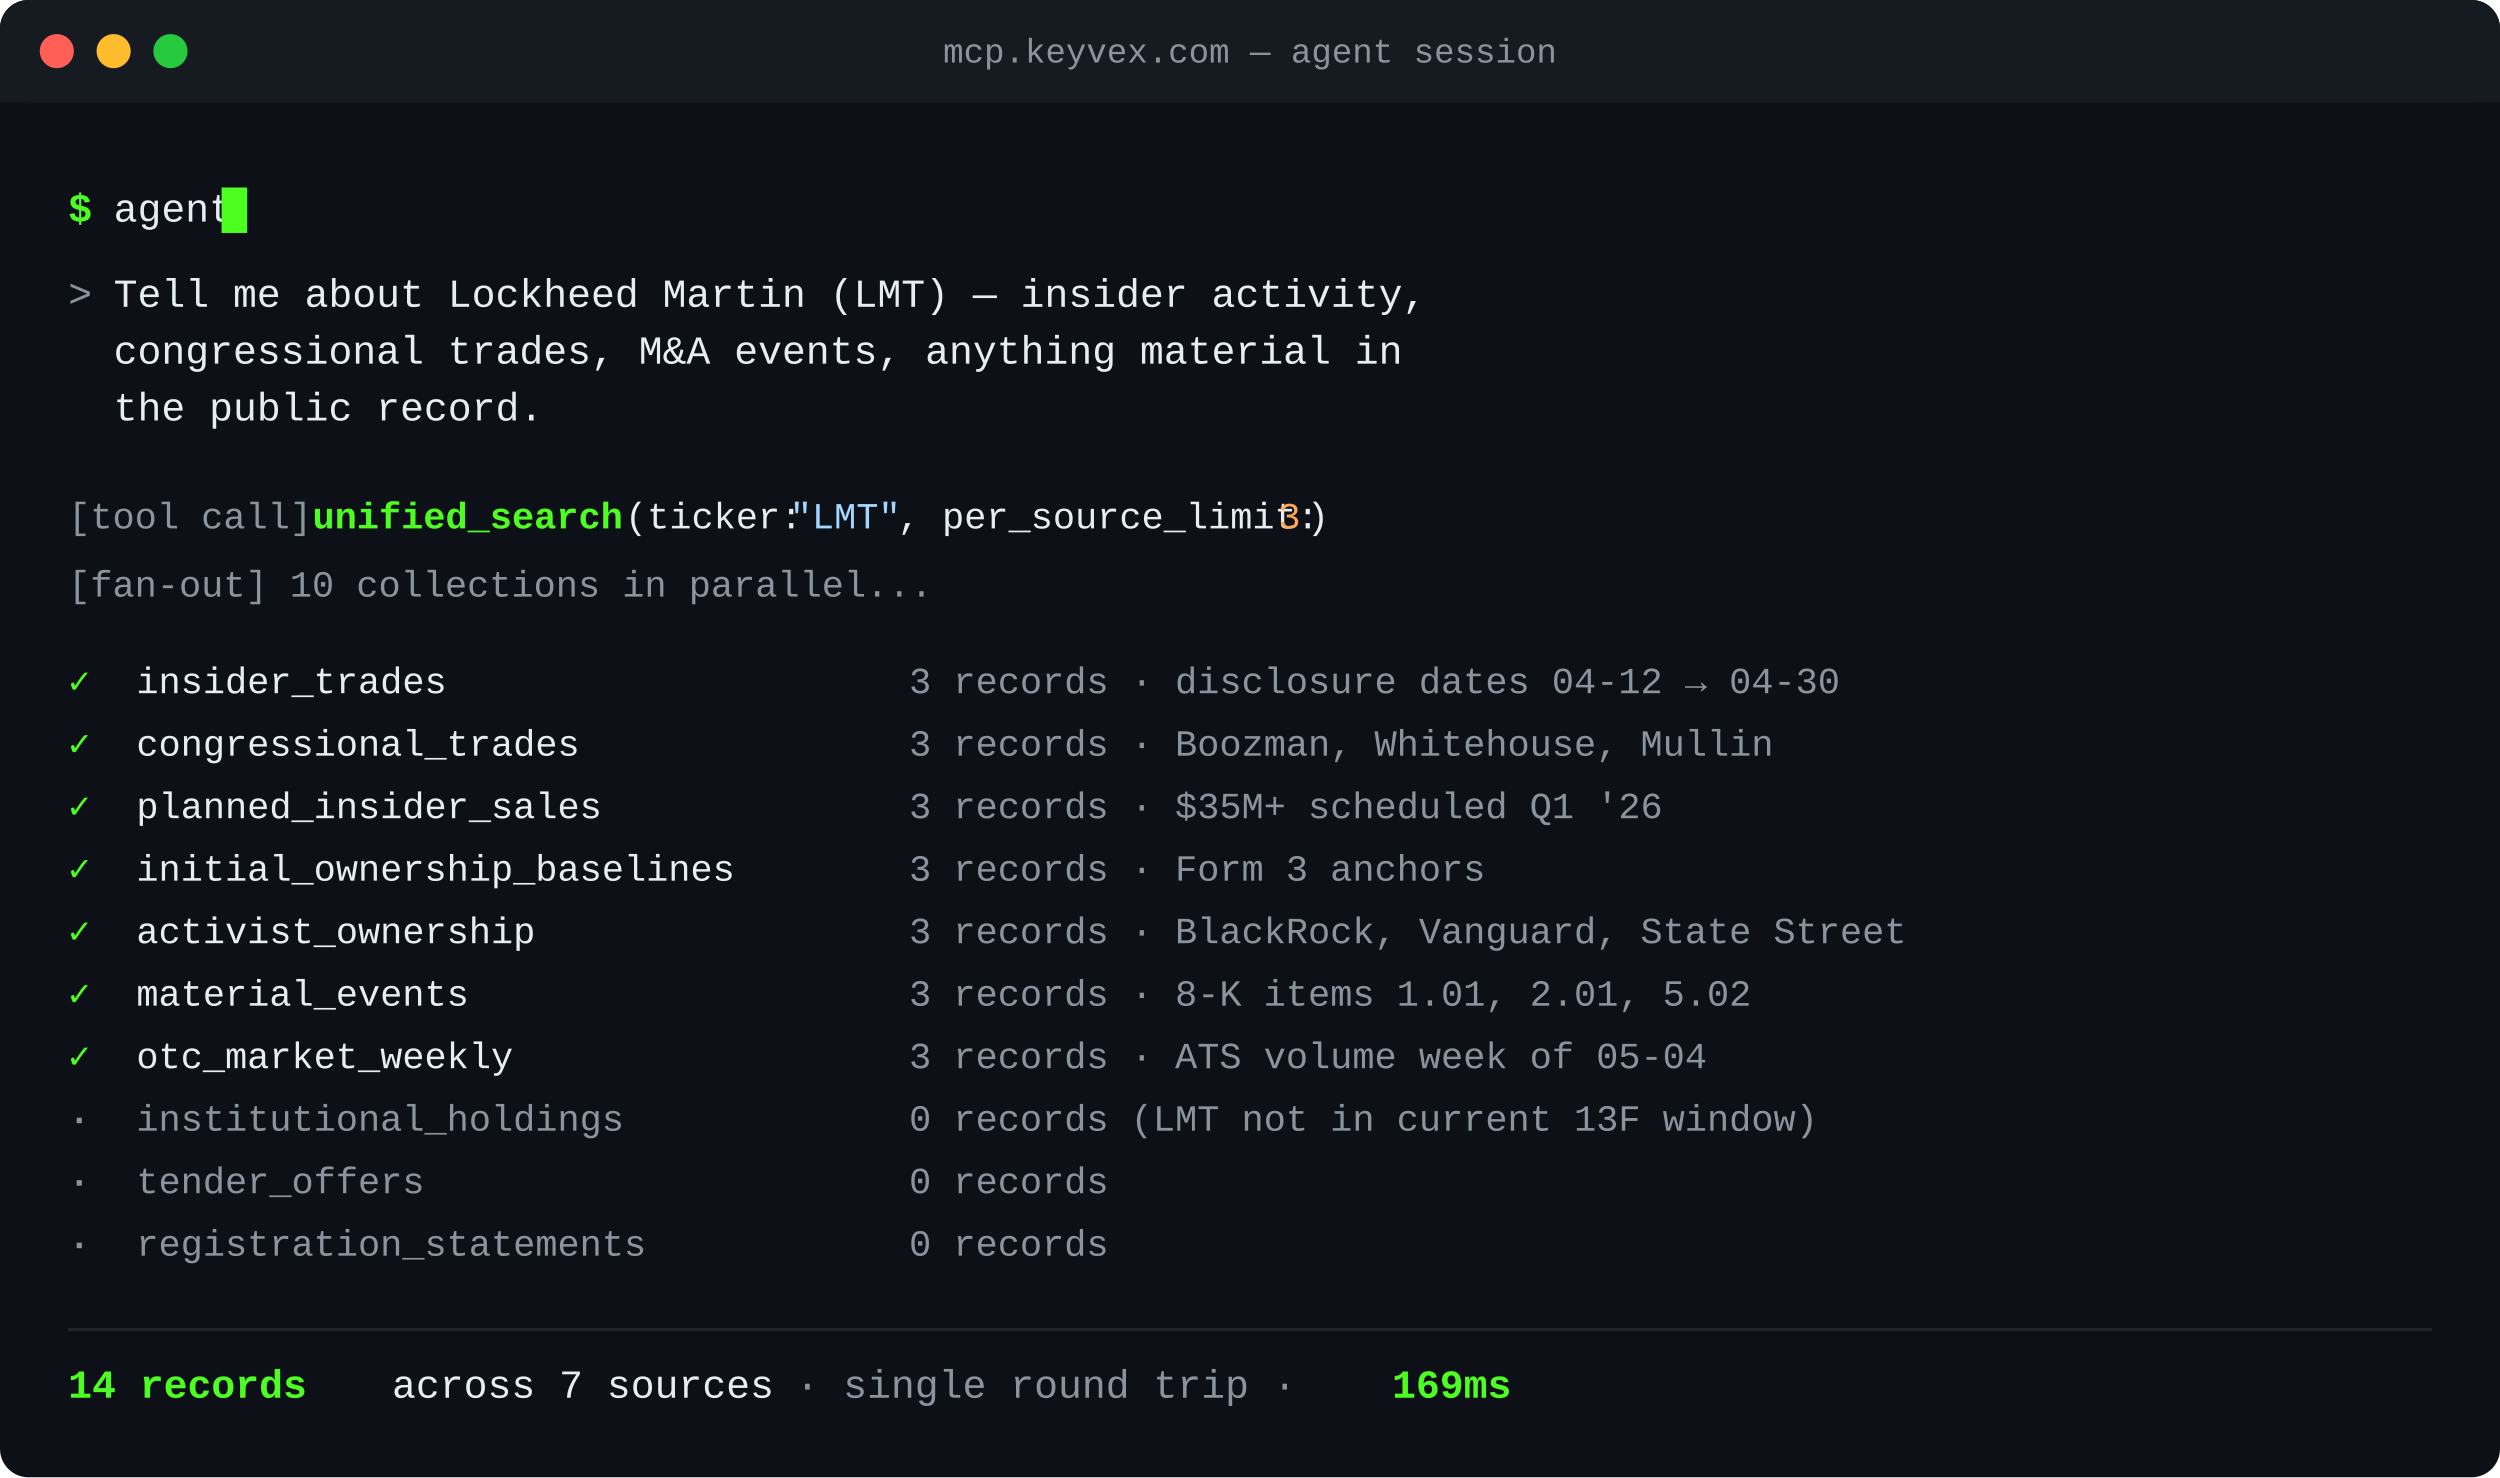
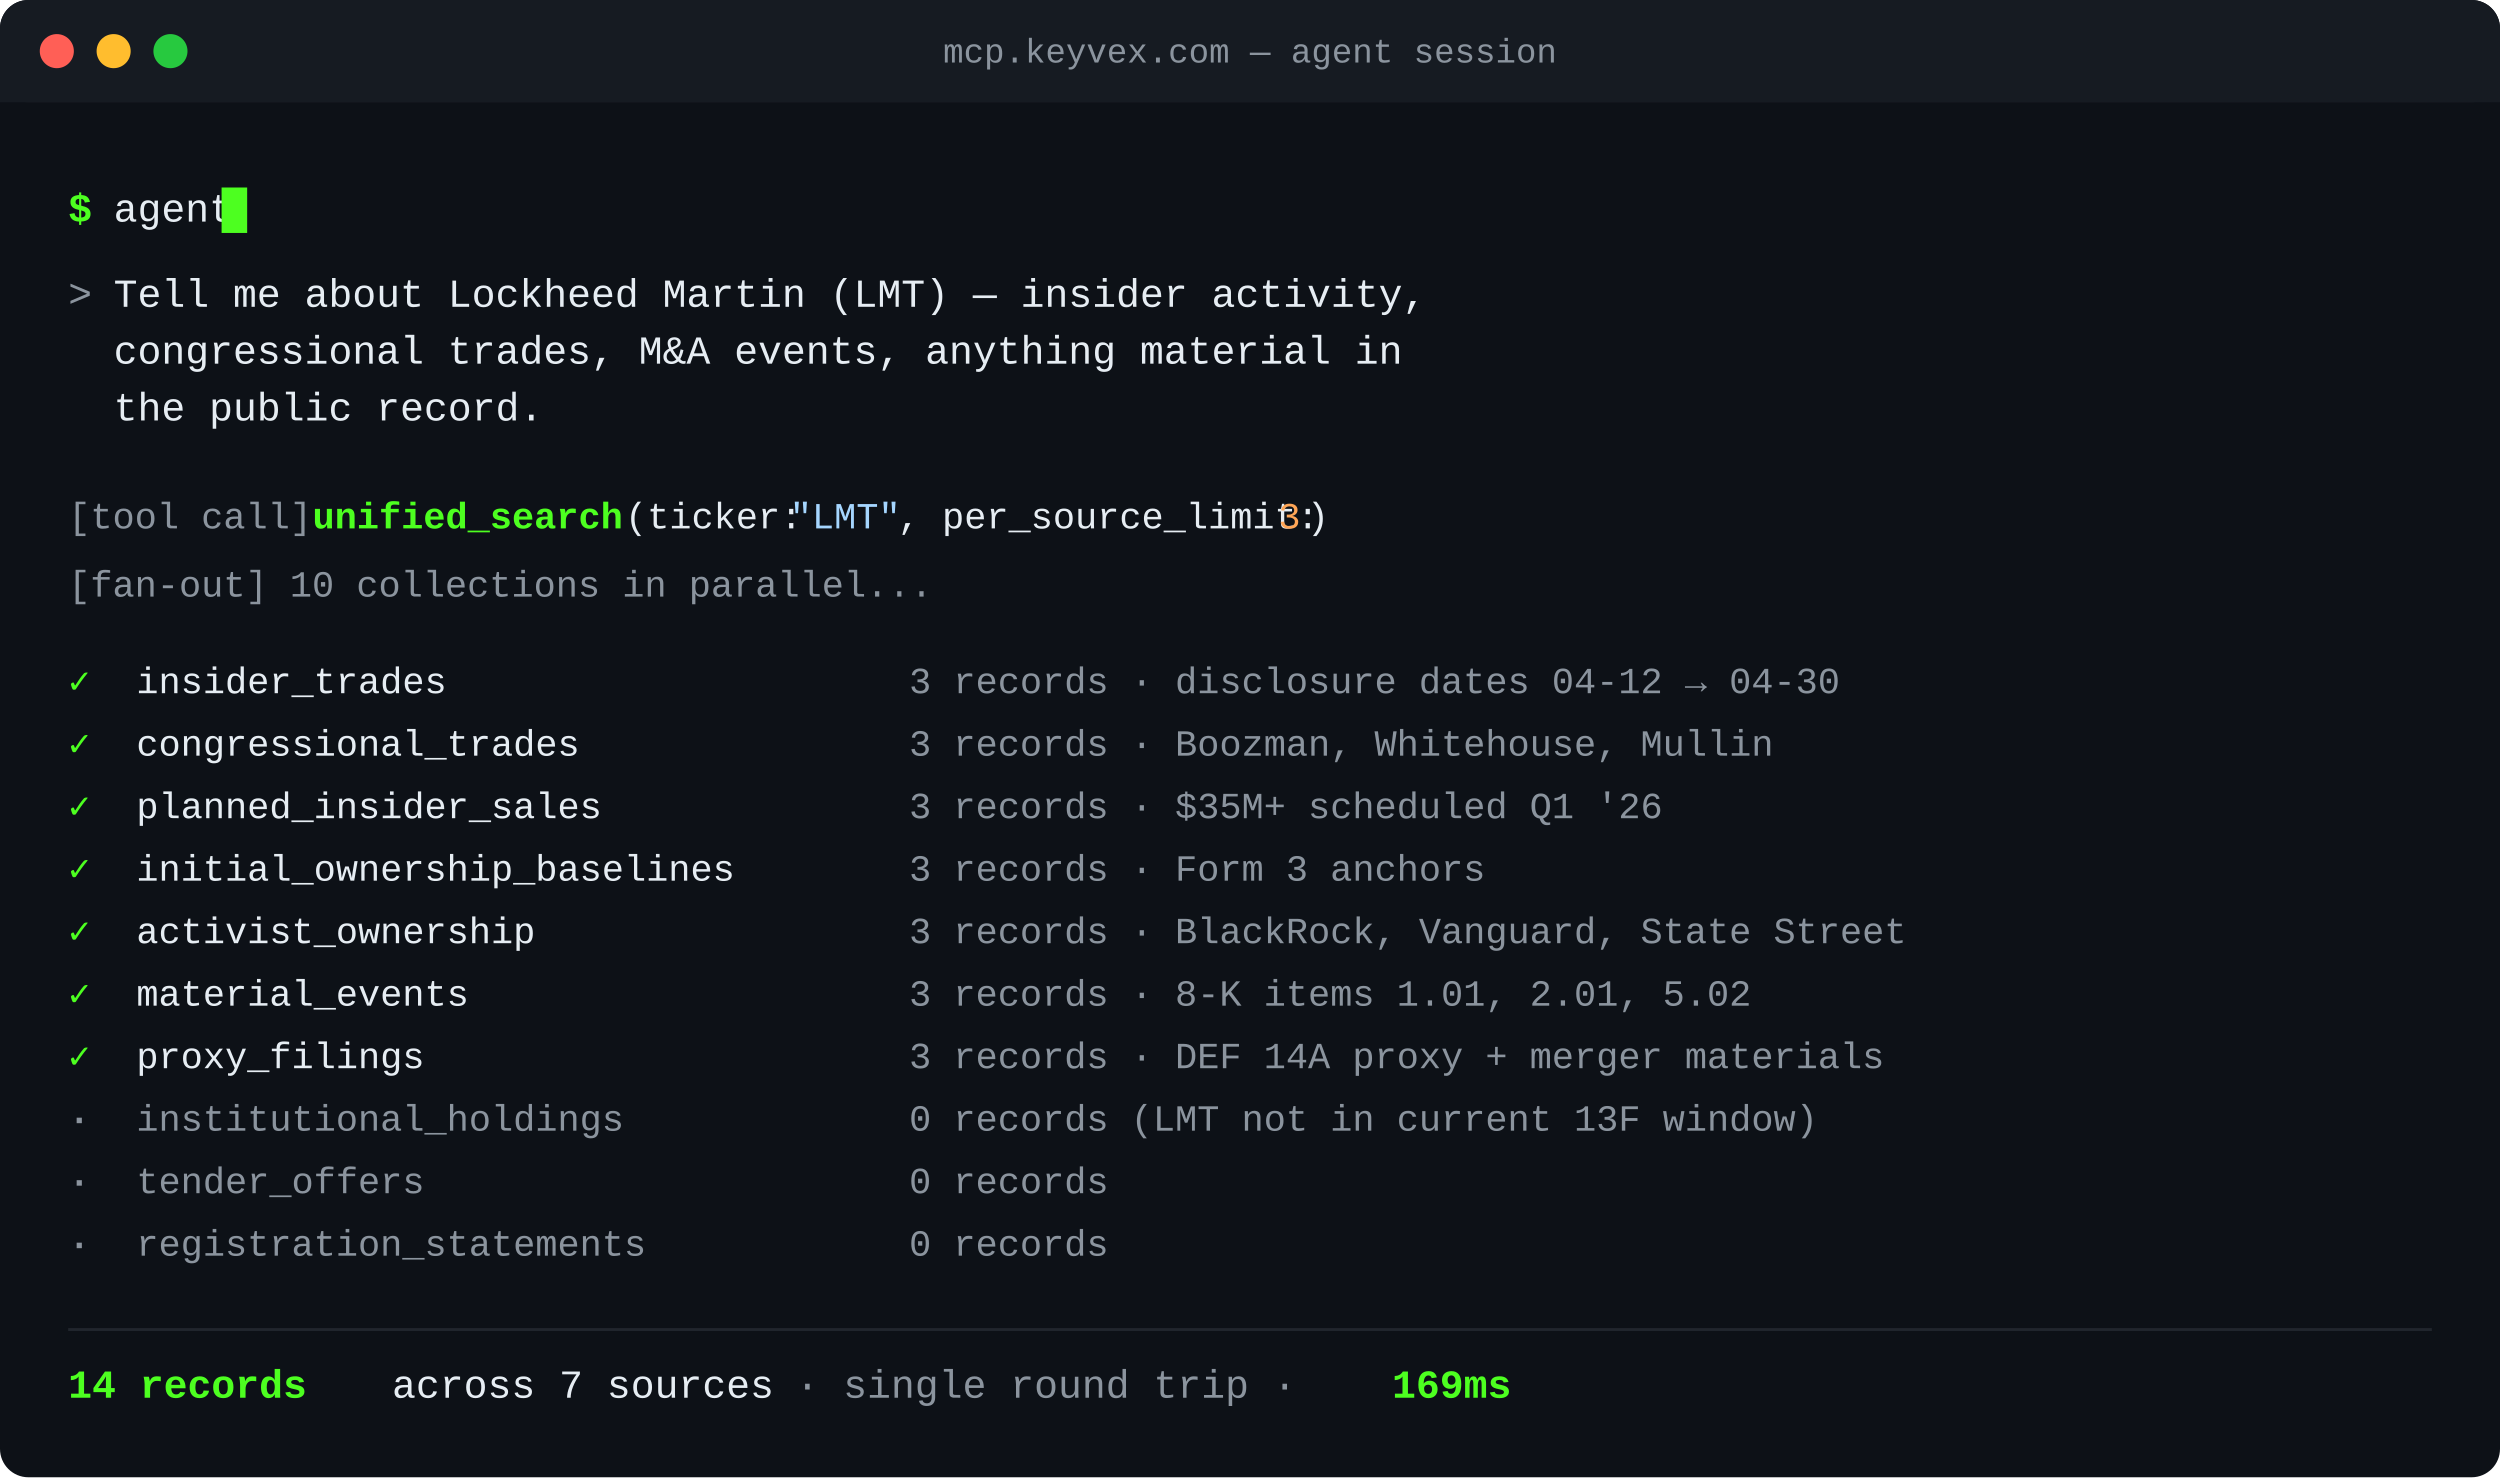
<svg xmlns="http://www.w3.org/2000/svg" viewBox="0 0 880 520" width="880" height="520" font-family="ui-monospace, 'SF Mono', Menlo, Consolas, 'Liberation Mono', monospace">
  <rect x="0" y="0" width="880" height="520" rx="10" fill="#0d1117" />
  <rect x="0" y="0" width="880" height="36" rx="10" fill="#161b22" />
  <rect x="0" y="26" width="880" height="10" fill="#161b22" />
  <circle cx="20" cy="18" r="6" fill="#ff5f56" />
  <circle cx="40" cy="18" r="6" fill="#ffbd2e" />
  <circle cx="60" cy="18" r="6" fill="#27c93f" />
  <text x="440" y="22" text-anchor="middle" fill="#8b949e" font-size="12">mcp.keyvex.com — agent session</text>
  <text x="24" y="78" fill="#4dff20" font-size="14" font-weight="700">$ </text>
  <text x="40" y="78" fill="#e6edf3" font-size="14">agent</text>
  <rect x="78" y="66" width="9" height="16" fill="#4dff20">
    <animate attributeName="opacity" values="1;0;1;0;1;0;0;0" keyTimes="0;0.02;0.04;0.06;0.08;0.10;0.15;1" dur="24s" repeatCount="indefinite" />
  </rect>
  <g>
    <animate attributeName="opacity" values="0;0;1;1;0;0" keyTimes="0;0.06;0.10;0.92;0.98;1" dur="24s" repeatCount="indefinite" />
    <text x="24" y="108" fill="#8b949e" font-size="14">&gt; </text>
    <text x="40" y="108" fill="#e6edf3" font-size="14">Tell me about Lockheed Martin (LMT) — insider activity,</text>
    <text x="40" y="128" fill="#e6edf3" font-size="14">congressional trades, M&amp;A events, anything material in</text>
    <text x="40" y="148" fill="#e6edf3" font-size="14">the public record.</text>
  </g>
  <g>
    <animate attributeName="opacity" values="0;0;1;1;0;0" keyTimes="0;0.16;0.20;0.92;0.98;1" dur="24s" repeatCount="indefinite" />
    <text x="24" y="186" fill="#8b949e" font-size="13">[tool call]</text>
    <text x="110" y="186" fill="#4dff20" font-size="13" font-weight="700">unified_search</text>
    <text x="220" y="186" fill="#e6edf3" font-size="13">(ticker:</text>
    <text x="278" y="186" fill="#a5d6ff" font-size="13">"LMT"</text>
    <text x="316" y="186" fill="#e6edf3" font-size="13">, per_source_limit: </text>
    <text x="450" y="186" fill="#ffa657" font-size="13">3</text>
    <text x="460" y="186" fill="#e6edf3" font-size="13">)</text>
  </g>
  <g>
    <animate attributeName="opacity" values="0;0;1;1;0;0" keyTimes="0;0.22;0.26;0.92;0.98;1" dur="24s" repeatCount="indefinite" />
    <text x="24" y="210" fill="#8b949e" font-size="13">[fan-out]  10 collections in parallel...</text>
  </g>
  <g>
    <animate attributeName="opacity" values="0;0;1;1;0;0" keyTimes="0;0.29;0.32;0.92;0.98;1" dur="24s" repeatCount="indefinite" />
    <text x="24" y="244" fill="#4dff20" font-size="13" font-weight="700">  ✓</text>
    <text x="48" y="244" fill="#e6edf3" font-size="13">insider_trades</text>
    <text x="320" y="244" fill="#8b949e" font-size="13">3 records · disclosure dates 04-12 → 04-30</text>
  </g>
  <g>
    <animate attributeName="opacity" values="0;0;1;1;0;0" keyTimes="0;0.32;0.35;0.92;0.98;1" dur="24s" repeatCount="indefinite" />
    <text x="24" y="266" fill="#4dff20" font-size="13" font-weight="700">  ✓</text>
    <text x="48" y="266" fill="#e6edf3" font-size="13">congressional_trades</text>
    <text x="320" y="266" fill="#8b949e" font-size="13">3 records · Boozman, Whitehouse, Mullin</text>
  </g>
  <g>
    <animate attributeName="opacity" values="0;0;1;1;0;0" keyTimes="0;0.35;0.38;0.92;0.98;1" dur="24s" repeatCount="indefinite" />
    <text x="24" y="288" fill="#4dff20" font-size="13" font-weight="700">  ✓</text>
    <text x="48" y="288" fill="#e6edf3" font-size="13">planned_insider_sales</text>
    <text x="320" y="288" fill="#8b949e" font-size="13">3 records · $35M+ scheduled Q1 '26</text>
  </g>
  <g>
    <animate attributeName="opacity" values="0;0;1;1;0;0" keyTimes="0;0.38;0.41;0.92;0.98;1" dur="24s" repeatCount="indefinite" />
    <text x="24" y="310" fill="#4dff20" font-size="13" font-weight="700">  ✓</text>
    <text x="48" y="310" fill="#e6edf3" font-size="13">initial_ownership_baselines</text>
    <text x="320" y="310" fill="#8b949e" font-size="13">3 records · Form 3 anchors</text>
  </g>
  <g>
    <animate attributeName="opacity" values="0;0;1;1;0;0" keyTimes="0;0.41;0.44;0.92;0.98;1" dur="24s" repeatCount="indefinite" />
    <text x="24" y="332" fill="#4dff20" font-size="13" font-weight="700">  ✓</text>
    <text x="48" y="332" fill="#e6edf3" font-size="13">activist_ownership</text>
    <text x="320" y="332" fill="#8b949e" font-size="13">3 records · BlackRock, Vanguard, State Street</text>
  </g>
  <g>
    <animate attributeName="opacity" values="0;0;1;1;0;0" keyTimes="0;0.44;0.47;0.92;0.98;1" dur="24s" repeatCount="indefinite" />
    <text x="24" y="354" fill="#4dff20" font-size="13" font-weight="700">  ✓</text>
    <text x="48" y="354" fill="#e6edf3" font-size="13">material_events</text>
    <text x="320" y="354" fill="#8b949e" font-size="13">3 records · 8-K items 1.01, 2.01, 5.02</text>
  </g>
  <g>
    <animate attributeName="opacity" values="0;0;1;1;0;0" keyTimes="0;0.47;0.50;0.92;0.98;1" dur="24s" repeatCount="indefinite" />
    <text x="24" y="376" fill="#4dff20" font-size="13" font-weight="700">  ✓</text>
-     <text x="48" y="376" fill="#e6edf3" font-size="13">otc_market_weekly</text>
-     <text x="320" y="376" fill="#8b949e" font-size="13">3 records · ATS volume week of 05-04</text>
+     <text x="48" y="376" fill="#e6edf3" font-size="13">proxy_filings</text>
+     <text x="320" y="376" fill="#8b949e" font-size="13">3 records · DEF 14A proxy + merger materials</text>
  </g>
  <g>
    <animate attributeName="opacity" values="0;0;1;1;0;0" keyTimes="0;0.50;0.53;0.92;0.98;1" dur="24s" repeatCount="indefinite" />
    <text x="24" y="398" fill="#8b949e" font-size="13" font-weight="700">  ·</text>
    <text x="48" y="398" fill="#8b949e" font-size="13">institutional_holdings</text>
    <text x="320" y="398" fill="#8b949e" font-size="13">0 records (LMT not in current 13F window)</text>
  </g>
  <g>
    <animate attributeName="opacity" values="0;0;1;1;0;0" keyTimes="0;0.53;0.56;0.92;0.98;1" dur="24s" repeatCount="indefinite" />
    <text x="24" y="420" fill="#8b949e" font-size="13" font-weight="700">  ·</text>
    <text x="48" y="420" fill="#8b949e" font-size="13">tender_offers</text>
    <text x="320" y="420" fill="#8b949e" font-size="13">0 records</text>
  </g>
  <g>
    <animate attributeName="opacity" values="0;0;1;1;0;0" keyTimes="0;0.56;0.59;0.92;0.98;1" dur="24s" repeatCount="indefinite" />
    <text x="24" y="442" fill="#8b949e" font-size="13" font-weight="700">  ·</text>
    <text x="48" y="442" fill="#8b949e" font-size="13">registration_statements</text>
    <text x="320" y="442" fill="#8b949e" font-size="13">0 records</text>
  </g>
  <g>
    <animate attributeName="opacity" values="0;0;1;1;0;0" keyTimes="0;0.65;0.68;0.92;0.98;1" dur="24s" repeatCount="indefinite" />
    <line x1="24" y1="468" x2="856" y2="468" stroke="#21262d" stroke-width="1" />
    <text x="24" y="492" fill="#4dff20" font-size="14" font-weight="700">  14 records</text>
    <text x="138" y="492" fill="#e6edf3" font-size="14">across 7 sources</text>
    <text x="280" y="492" fill="#8b949e" font-size="14">·  single round trip  ·  </text>
    <text x="490" y="492" fill="#4dff20" font-size="14" font-weight="700">169ms</text>
  </g>
</svg>
